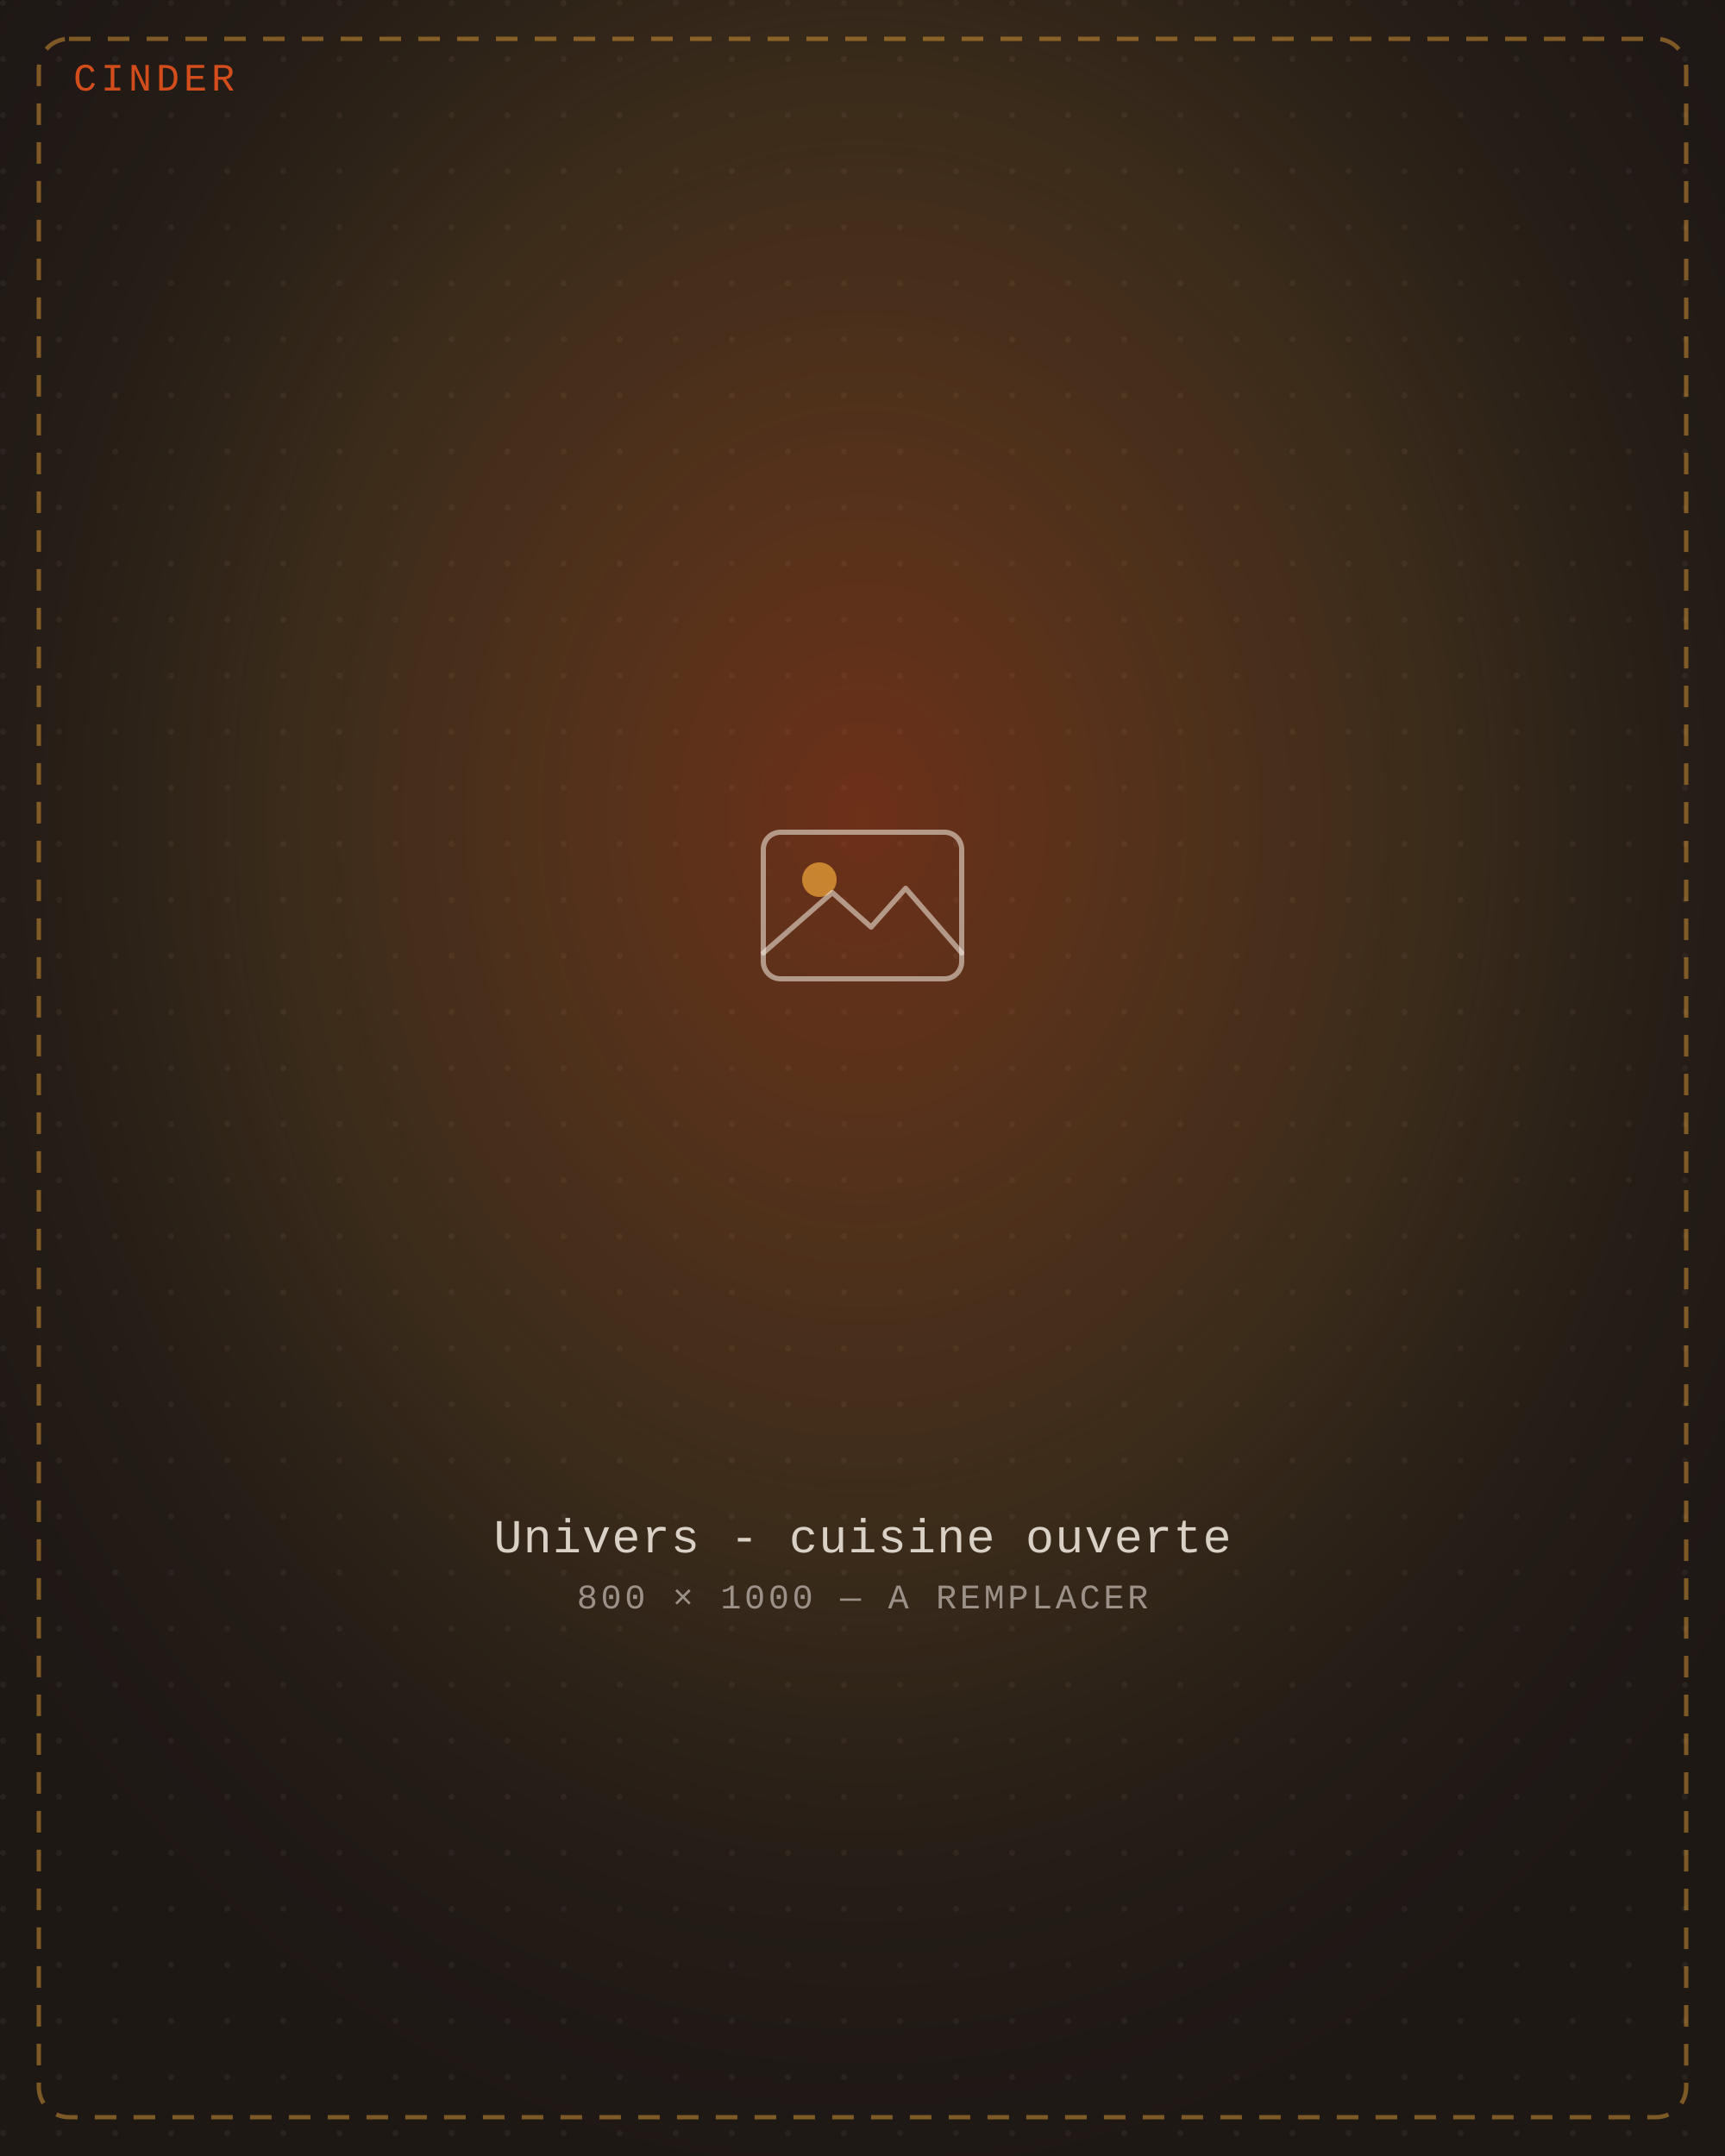
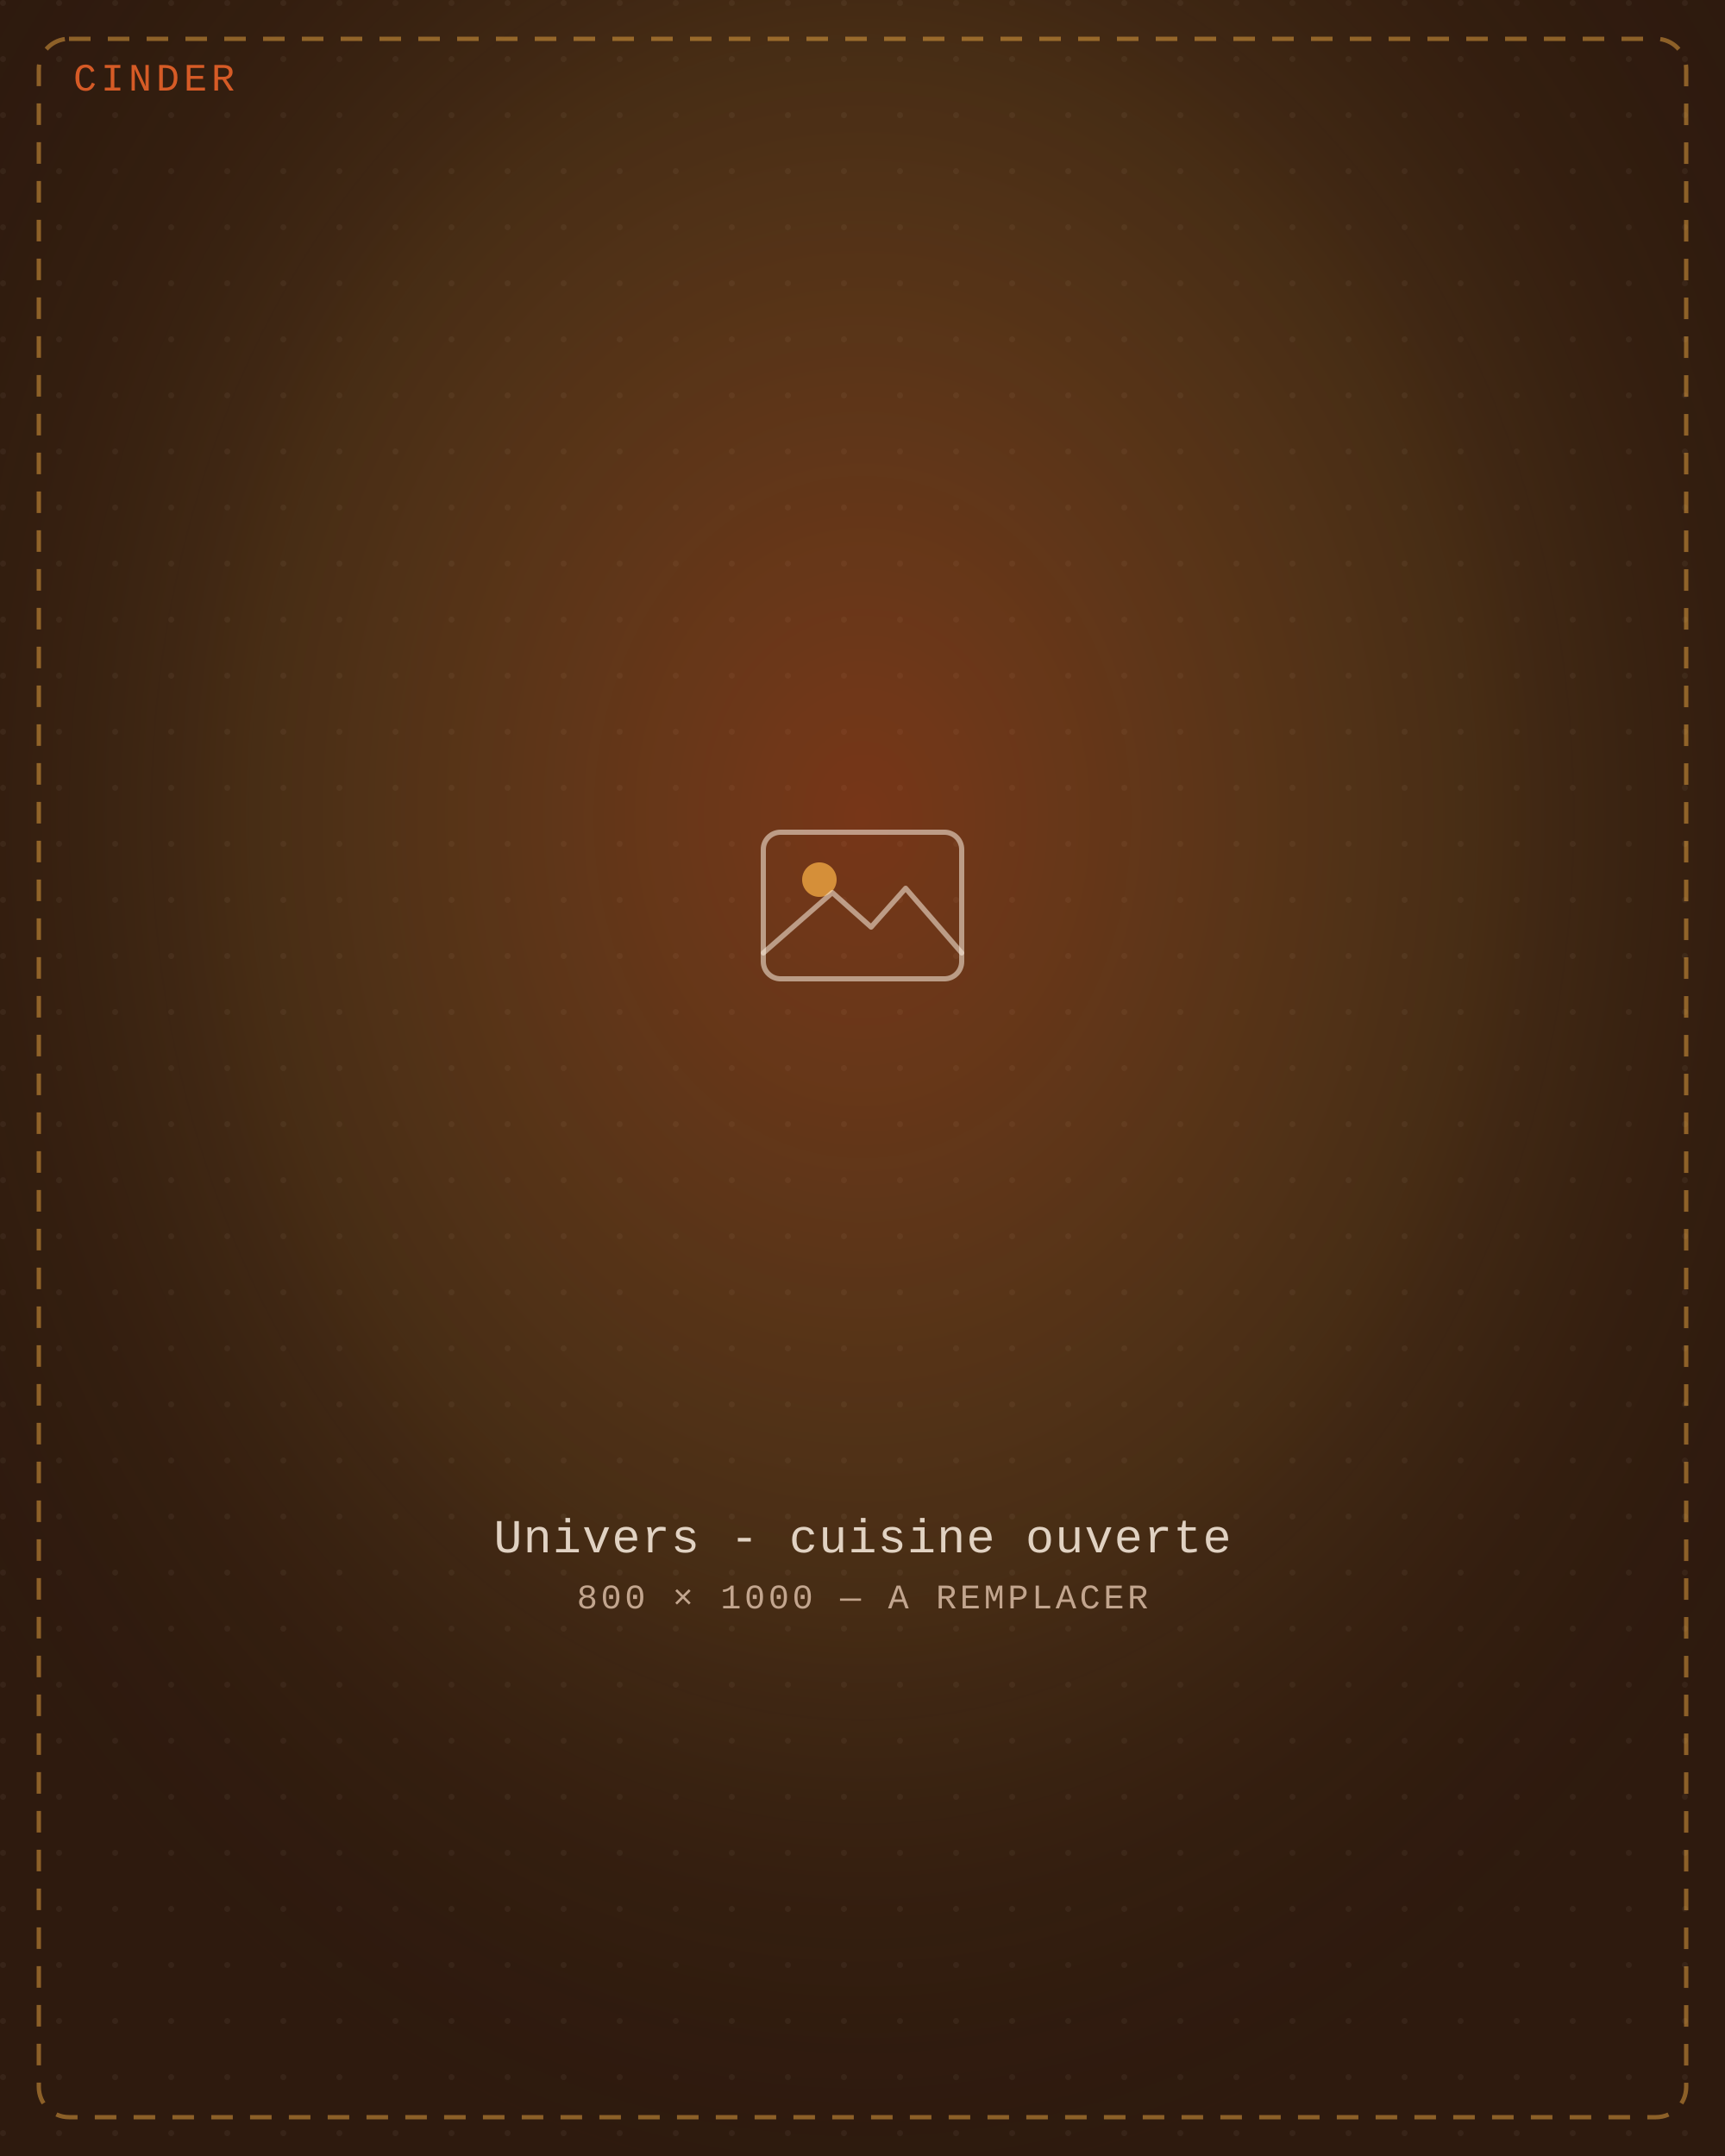
<svg xmlns="http://www.w3.org/2000/svg" width="800" height="1000" viewBox="0 0 800 1000" role="img" aria-label="Placeholder : Univers - cuisine ouverte">
  <defs>
    <radialGradient id="glow-storykitchen" cx="50%" cy="38%" r="65%">
-       <stop offset="0%" stop-color="#ff5a1f" stop-opacity="0.35" />
-       <stop offset="55%" stop-color="#f2a93b" stop-opacity="0.12" />
-       <stop offset="100%" stop-color="#171310" stop-opacity="0" />
+       <stop offset="0%" stop-color="#ff6a2c" stop-opacity="0.35" />
+       <stop offset="55%" stop-color="#ffb648" stop-opacity="0.12" />
+       <stop offset="100%" stop-color="#241408" stop-opacity="0" />
    </radialGradient>
    <pattern id="dots-storykitchen" width="26" height="26" patternUnits="userSpaceOnUse">
-       <circle cx="1.4" cy="1.4" r="1.4" fill="#f6efe4" fill-opacity="0.05" />
+       <circle cx="1.4" cy="1.4" r="1.4" fill="#fbeee0" fill-opacity="0.05" />
    </pattern>
  </defs>
-   <rect width="800" height="1000" fill="#1e1815" />
+   <rect width="800" height="1000" fill="#2e1a0e" />
  <rect width="800" height="1000" fill="url(#dots-storykitchen)" />
  <rect width="800" height="1000" fill="url(#glow-storykitchen)" />
-   <rect x="18" y="18" width="764" height="964" fill="none" stroke="#f2a93b" stroke-opacity="0.45" stroke-width="2" stroke-dasharray="10 8" rx="14" />
-   <g transform="translate(400, 420)" stroke="#f6efe4" stroke-opacity="0.55" stroke-width="2.4" fill="none" stroke-linecap="round" stroke-linejoin="round">
+   <rect x="18" y="18" width="764" height="964" fill="none" stroke="#ffb648" stroke-opacity="0.45" stroke-width="2" stroke-dasharray="10 8" rx="14" />
+   <g transform="translate(400, 420)" stroke="#fbeee0" stroke-opacity="0.55" stroke-width="2.4" fill="none" stroke-linecap="round" stroke-linejoin="round">
    <rect x="-46" y="-34" width="92" height="68" rx="8" />
-     <circle cx="-20" cy="-12" r="8" fill="#f2a93b" fill-opacity="0.7" stroke="none" />
+     <circle cx="-20" cy="-12" r="8" fill="#ffb648" fill-opacity="0.7" stroke="none" />
    <path d="M -46 22 L -14 -6 L 4 10 L 20 -8 L 46 22" />
  </g>
-   <text x="50%" y="720" text-anchor="middle" font-family="'JetBrains Mono', 'Courier New', monospace" font-size="22" fill="#f6efe4" fill-opacity="0.85" letter-spacing="0.5">Univers - cuisine ouverte</text>
-   <text x="50%" y="746" text-anchor="middle" font-family="'JetBrains Mono', 'Courier New', monospace" font-size="16" fill="#9b9188" letter-spacing="1.5">800 × 1000 — A REMPLACER</text>
-   <text x="34" y="42" font-family="'JetBrains Mono', 'Courier New', monospace" font-size="18" fill="#ff5a1f" fill-opacity="0.8" letter-spacing="2">CINDER</text>
+   <text x="50%" y="720" text-anchor="middle" font-family="'JetBrains Mono', 'Courier New', monospace" font-size="22" fill="#fbeee0" fill-opacity="0.85" letter-spacing="0.5">Univers - cuisine ouverte</text>
+   <text x="50%" y="746" text-anchor="middle" font-family="'JetBrains Mono', 'Courier New', monospace" font-size="16" fill="#c2a58e" letter-spacing="1.5">800 × 1000 — A REMPLACER</text>
+   <text x="34" y="42" font-family="'JetBrains Mono', 'Courier New', monospace" font-size="18" fill="#ff6a2c" fill-opacity="0.8" letter-spacing="2">CINDER</text>
</svg>
